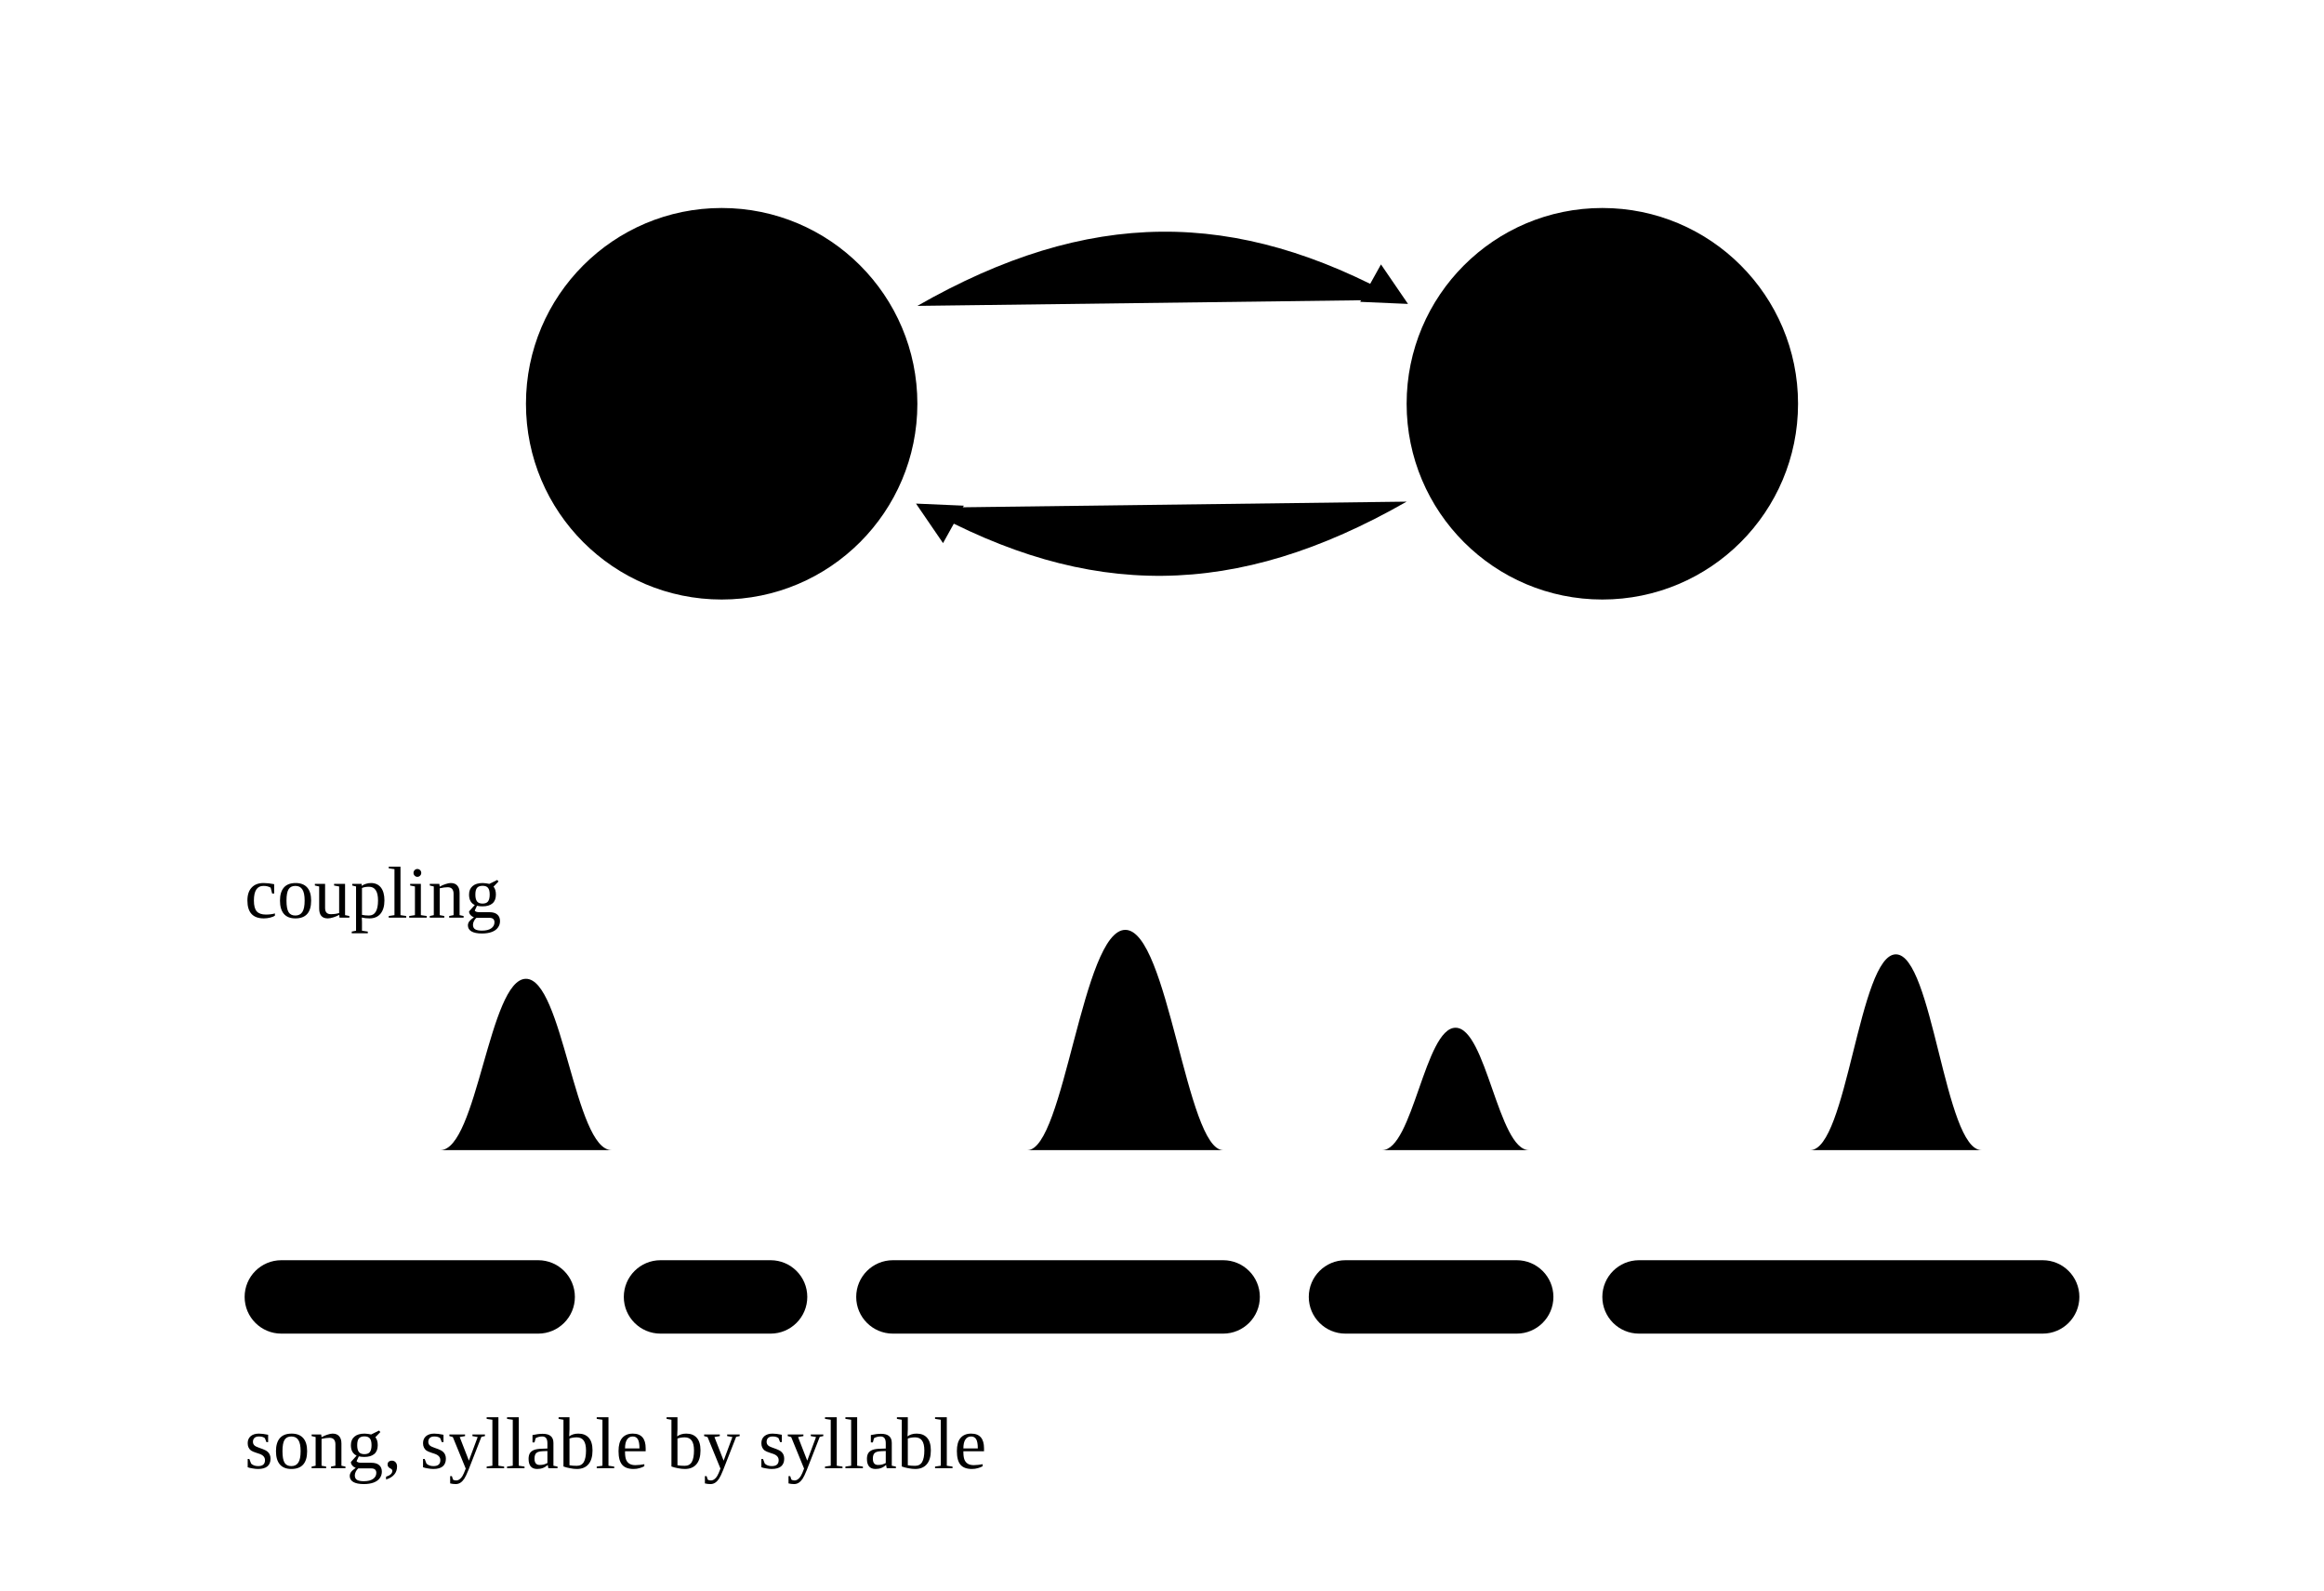
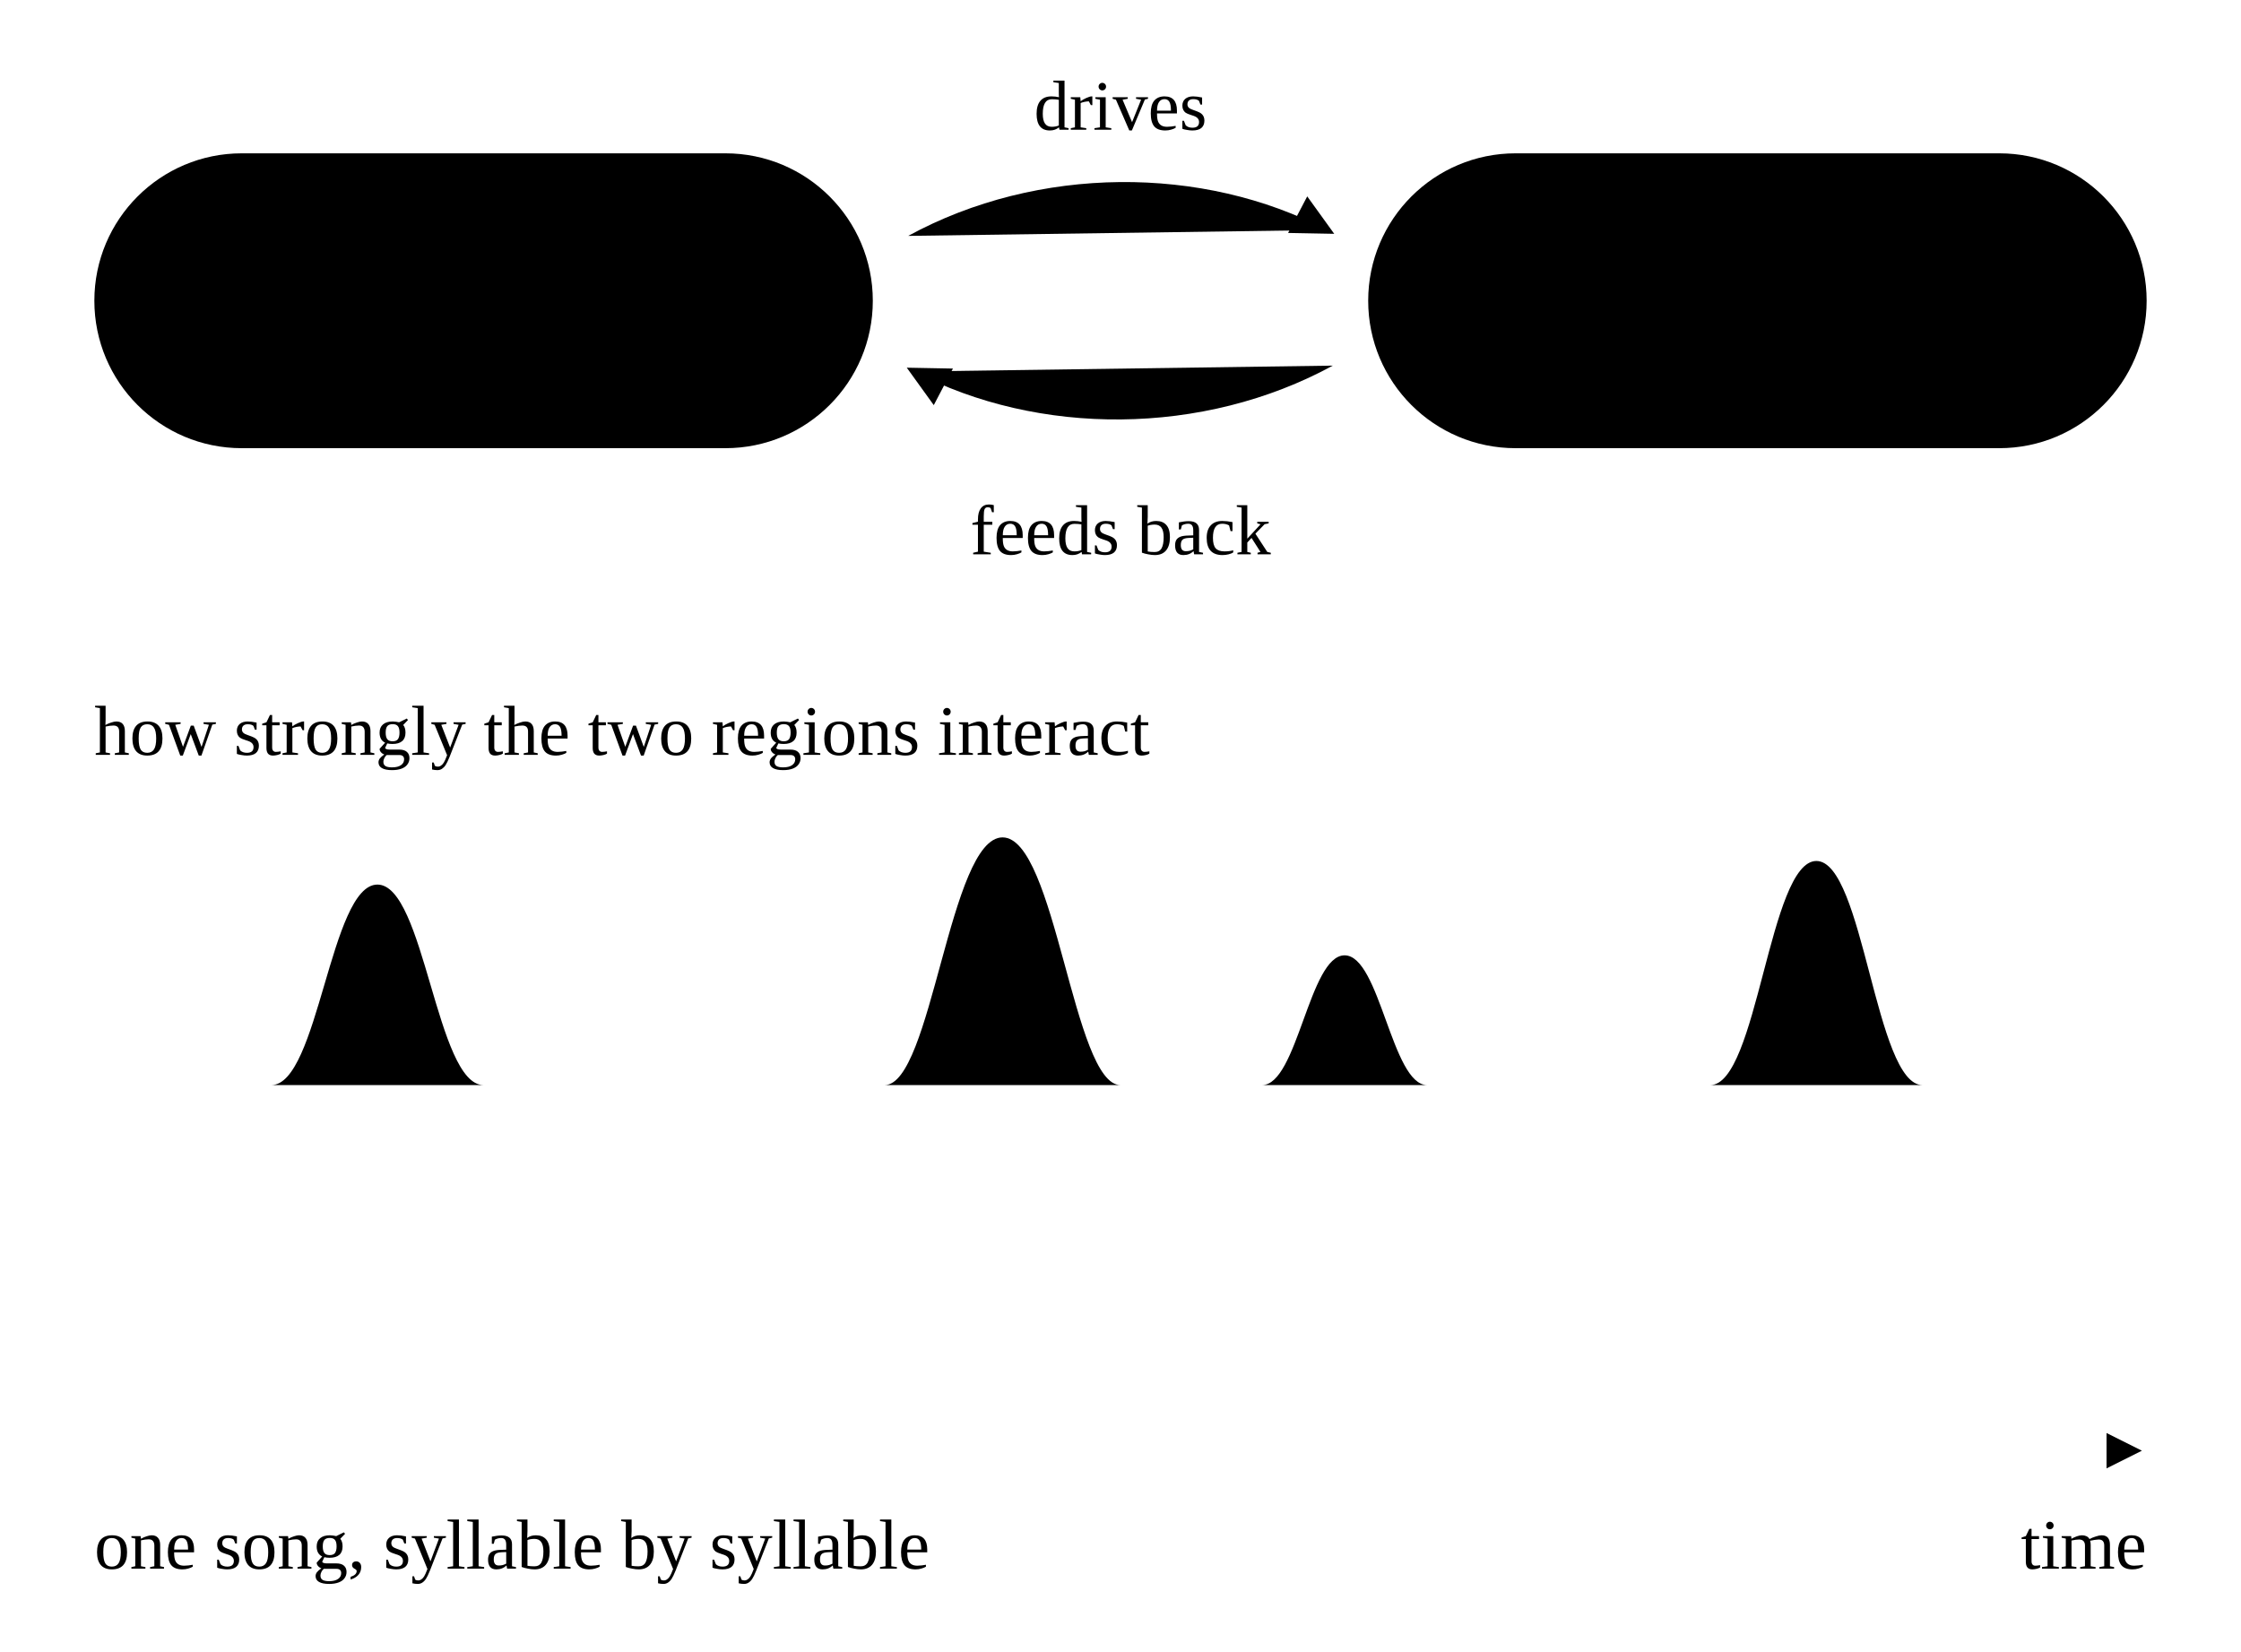
- <svg class="fig" viewBox="0 0 380 260" role="img" aria-label="Schematic. Two song regions, HVC and RA, with arrows in both directions. Below, the strength of their coupling rises briefly at moments during a song.">
+ <svg class="fig" viewBox="0 0 380 280" role="img" aria-label="Schematic. A premotor region and a motor region, each a population of neurons, with arrows in both directions between them. Below, a trace of how strongly the two regions interact rises and falls across the syllables of a song.">
  <defs>
-     <marker id="ah-warm2" viewBox="0 0 10 10" refX="8" refY="5" markerWidth="7" markerHeight="7" orient="auto">
+     <marker id="sg-b" viewBox="0 0 10 10" refX="8" refY="5" markerWidth="7" markerHeight="7" orient="auto">
      <path d="M0,0 L10,5 L0,10 z" class="f-b" />
    </marker>
-     <marker id="ah-soft2" viewBox="0 0 10 10" refX="8" refY="5" markerWidth="7" markerHeight="7" orient="auto">
+     <marker id="sg-soft" viewBox="0 0 10 10" refX="8" refY="5" markerWidth="7" markerHeight="7" orient="auto">
      <path d="M0,0 L10,5 L0,10 z" class="f-soft" />
    </marker>
+     <marker id="sg-time" viewBox="0 0 10 10" refX="8" refY="5" markerWidth="6" markerHeight="6" orient="auto">
+       <path d="M0,0 L10,5 L0,10 z" class="f-axis" />
+     </marker>
  </defs>
-   <circle cx="118" cy="66" r="32" class="fig-node s-b" />
-   <text x="118" y="71" text-anchor="middle" class="fig-strong">HVC</text>
-   <circle cx="262" cy="66" r="32" class="fig-node s-b" />
-   <text x="262" y="71" text-anchor="middle" class="fig-strong">RA</text>
-   <path d="M150,50 C 178,34 202,34 229,49" class="fig-line s-soft" marker-end="url(#ah-soft2)" />
-   <path d="M230,82 C 202,98 178,98 151,83" class="fig-line s-b" marker-end="url(#ah-warm2)" />
-   <text x="40" y="150" class="fig-word t-b">coupling</text>
-   <path d="M40,188 L72,188 C 78,188 80,160 86,160 C 92,160 94,188 100,188 L168,188 C 174,188 177,152 184,152 C 191,152 194,188 200,188 L226,188 C 231,188 233,168 238,168 C 243,168 245,188 250,188 L296,188 C 302,188 304,156 310,156 C 316,156 318,188 324,188 L340,188" class="fig-line s-b" />
-   <g class="f-rule">
-     <rect x="40" y="206" width="54" height="12" rx="6" />
-     <rect x="102" y="206" width="30" height="12" rx="6" />
-     <rect x="140" y="206" width="66" height="12" rx="6" />
-     <rect x="214" y="206" width="40" height="12" rx="6" />
-     <rect x="262" y="206" width="78" height="12" rx="6" />
+   <rect x="16" y="26" width="132" height="50" rx="25" class="fig-node s-b" />
+   <text x="82" y="48" text-anchor="middle" class="fig-strong">premotor region</text>
+   <text x="82" y="65" text-anchor="middle" class="fig-label">neural population</text>
+   <rect x="232" y="26" width="132" height="50" rx="25" class="fig-node s-b" />
+   <text x="298" y="48" text-anchor="middle" class="fig-strong">motor region</text>
+   <text x="298" y="65" text-anchor="middle" class="fig-label">neural population</text>
+   <path d="M154,40 C 176,28 204,28 225,39" class="fig-line s-soft" marker-end="url(#sg-soft)" />
+   <text x="190" y="22" text-anchor="middle" class="fig-label">drives</text>
+   <path d="M226,62 C 204,74 176,74 155,63" class="fig-line s-b" marker-end="url(#sg-b)" />
+   <text x="190" y="94" text-anchor="middle" class="fig-word t-b">feeds back</text>
+   <text x="16" y="128" class="fig-label">how strongly the two regions interact</text>
+   <path d="M16,184 L46,184 C 54,184 56,150 64,150 C 72,150 74,184 82,184 L150,184 C 158,184 161,142 170,142 C 179,142 182,184 190,184 L214,184 C 220,184 222,162 228,162 C 234,162 236,184 242,184 L290,184 C 298,184 300,146 308,146 C 316,146 318,184 326,184 L364,184" class="fig-line s-b" />
+   <g class="fig-syl">
+     <path d="M16,206 L66,206 M16,214 L66,214 M16,222 L60,222" />
+     <path d="M78,204 L108,212 M78,212 L108,220 M78,220 L104,227" />
+     <path d="M122,206 L182,206 M122,214 L182,214 M122,222 L182,222 M122,230 L170,230" />
+     <path d="M196,224 L230,208 M196,231 L230,215" />
+     <path d="M246,206 L326,206 M246,214 L326,214 M246,222 L312,222" />
+     <path d="M340,210 L364,210 M340,218 L364,218" />
  </g>
-   <text x="40" y="240" class="fig-label">song, syllable by syllable</text>
+   <line x1="16" y1="246" x2="362" y2="246" class="fig-axis" marker-end="url(#sg-time)" />
+   <text x="16" y="266" class="fig-label">one song, syllable by syllable</text>
+   <text x="364" y="266" text-anchor="end" class="fig-label">time</text>
</svg>
